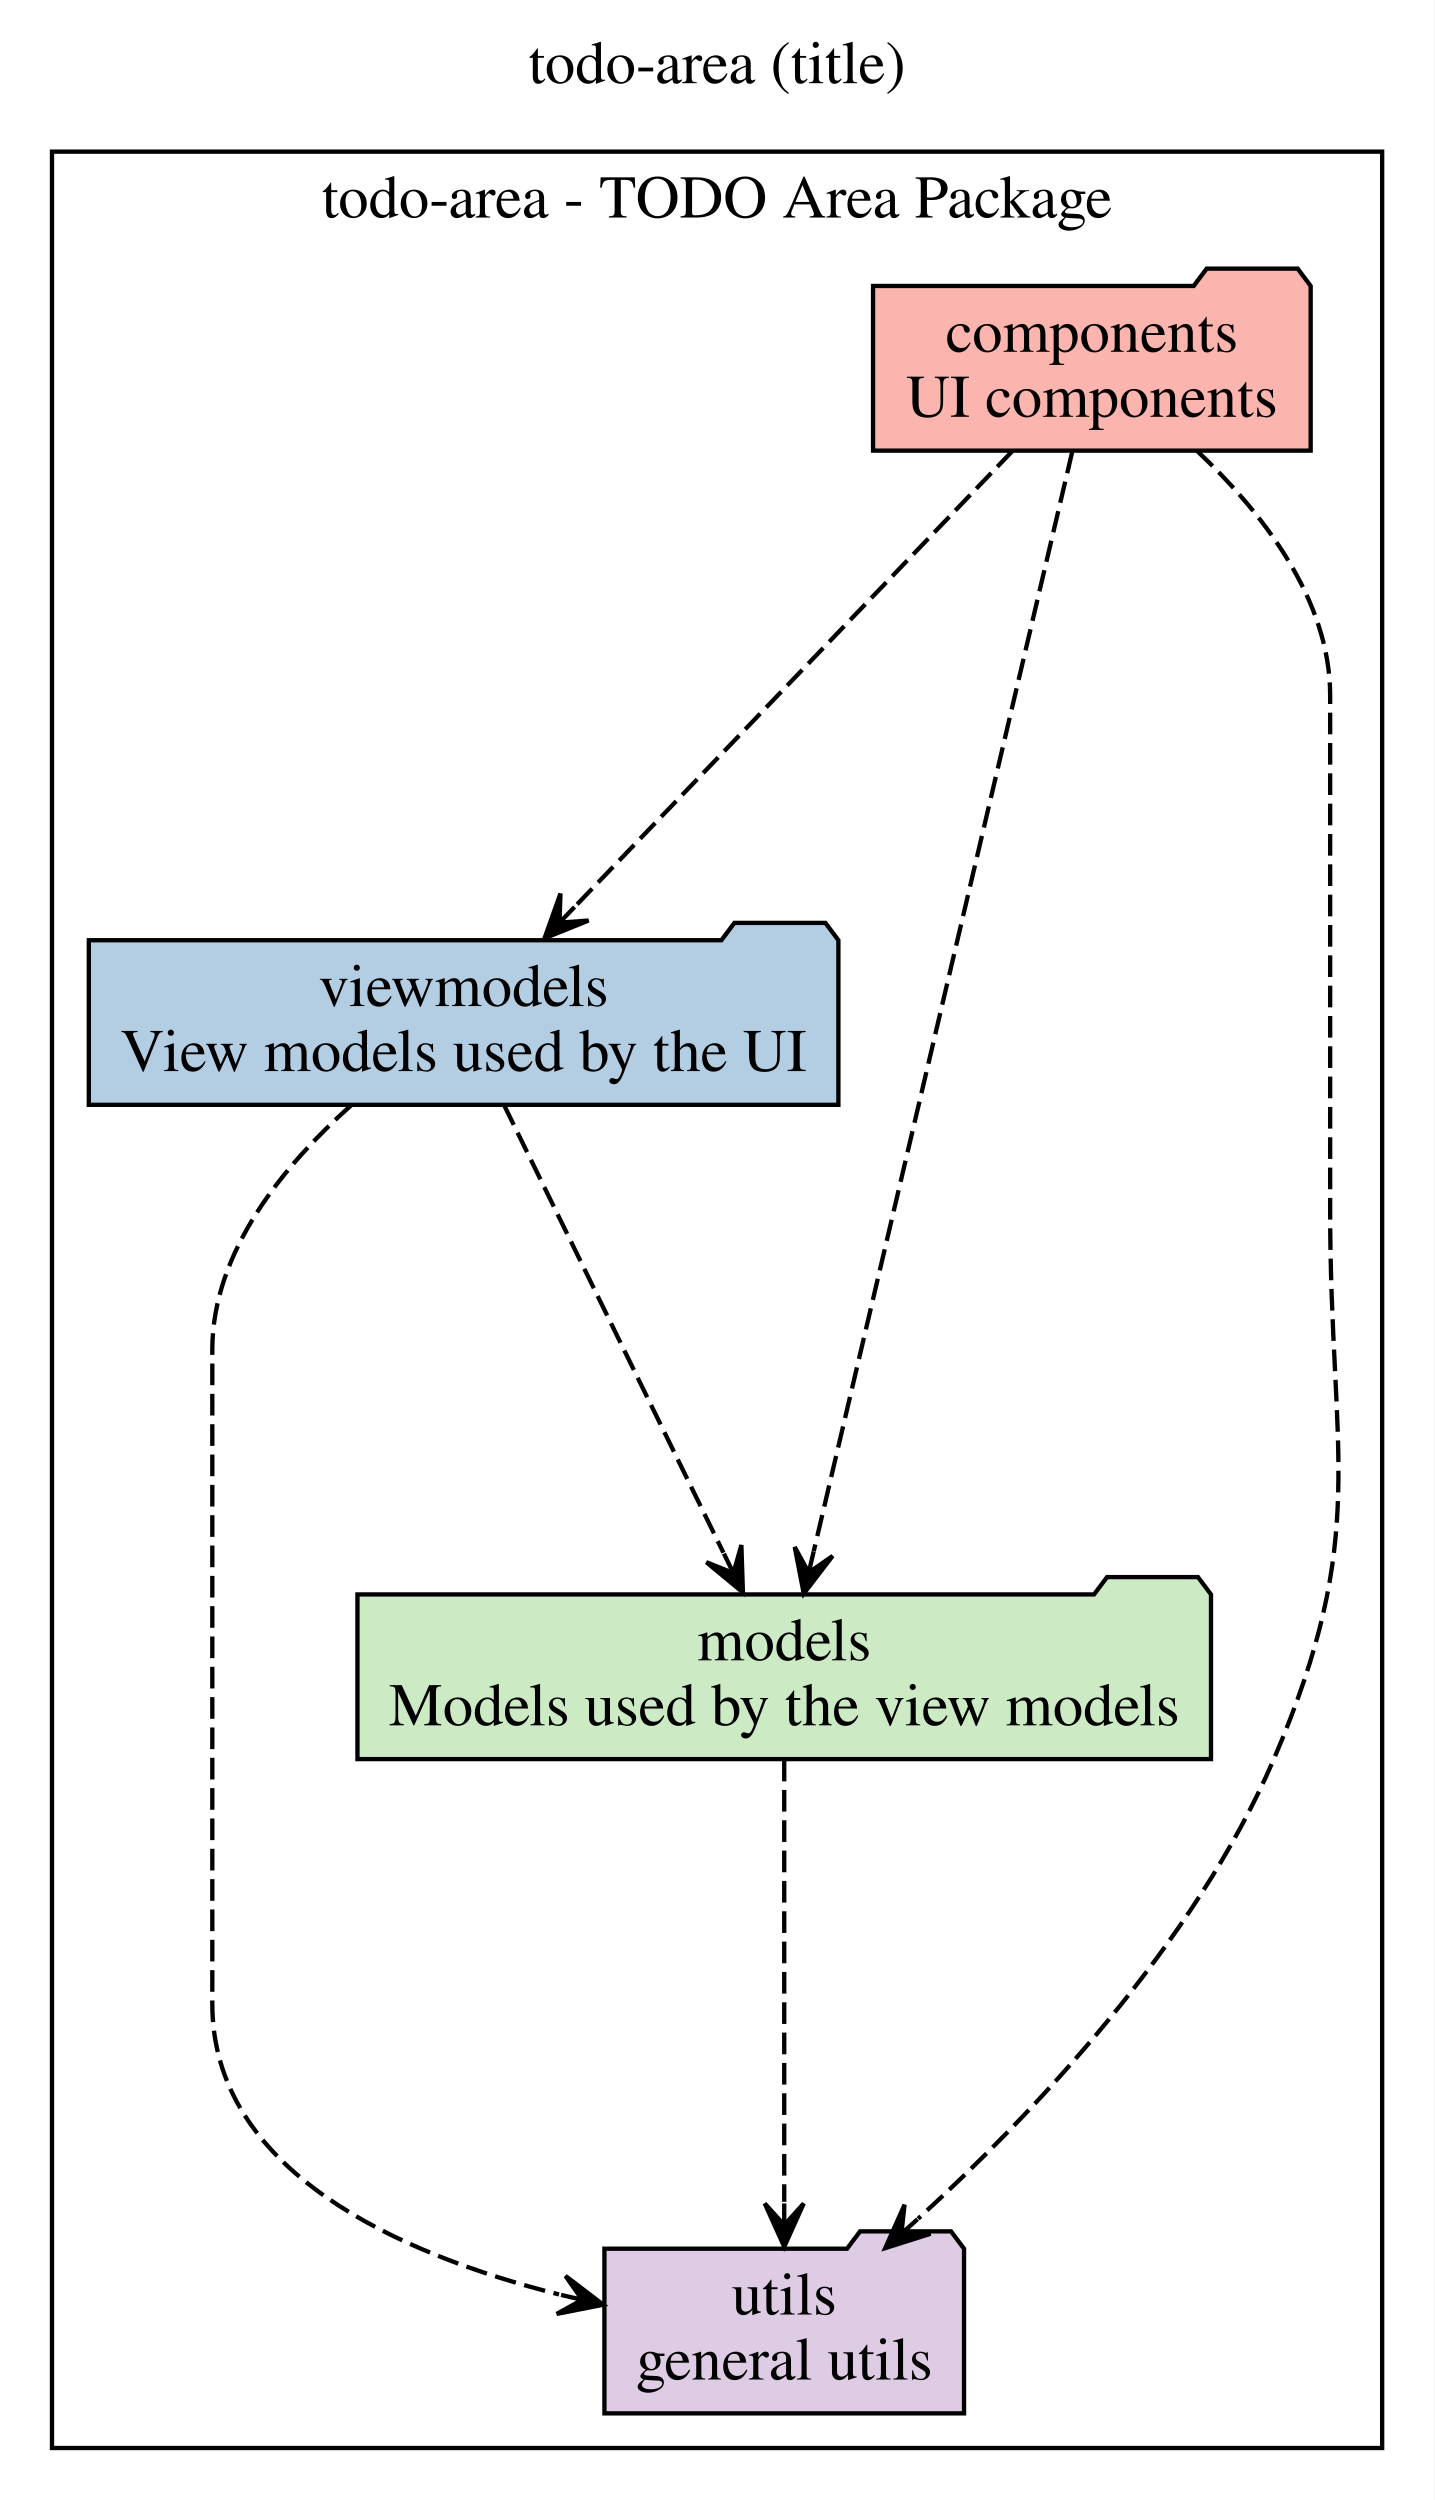
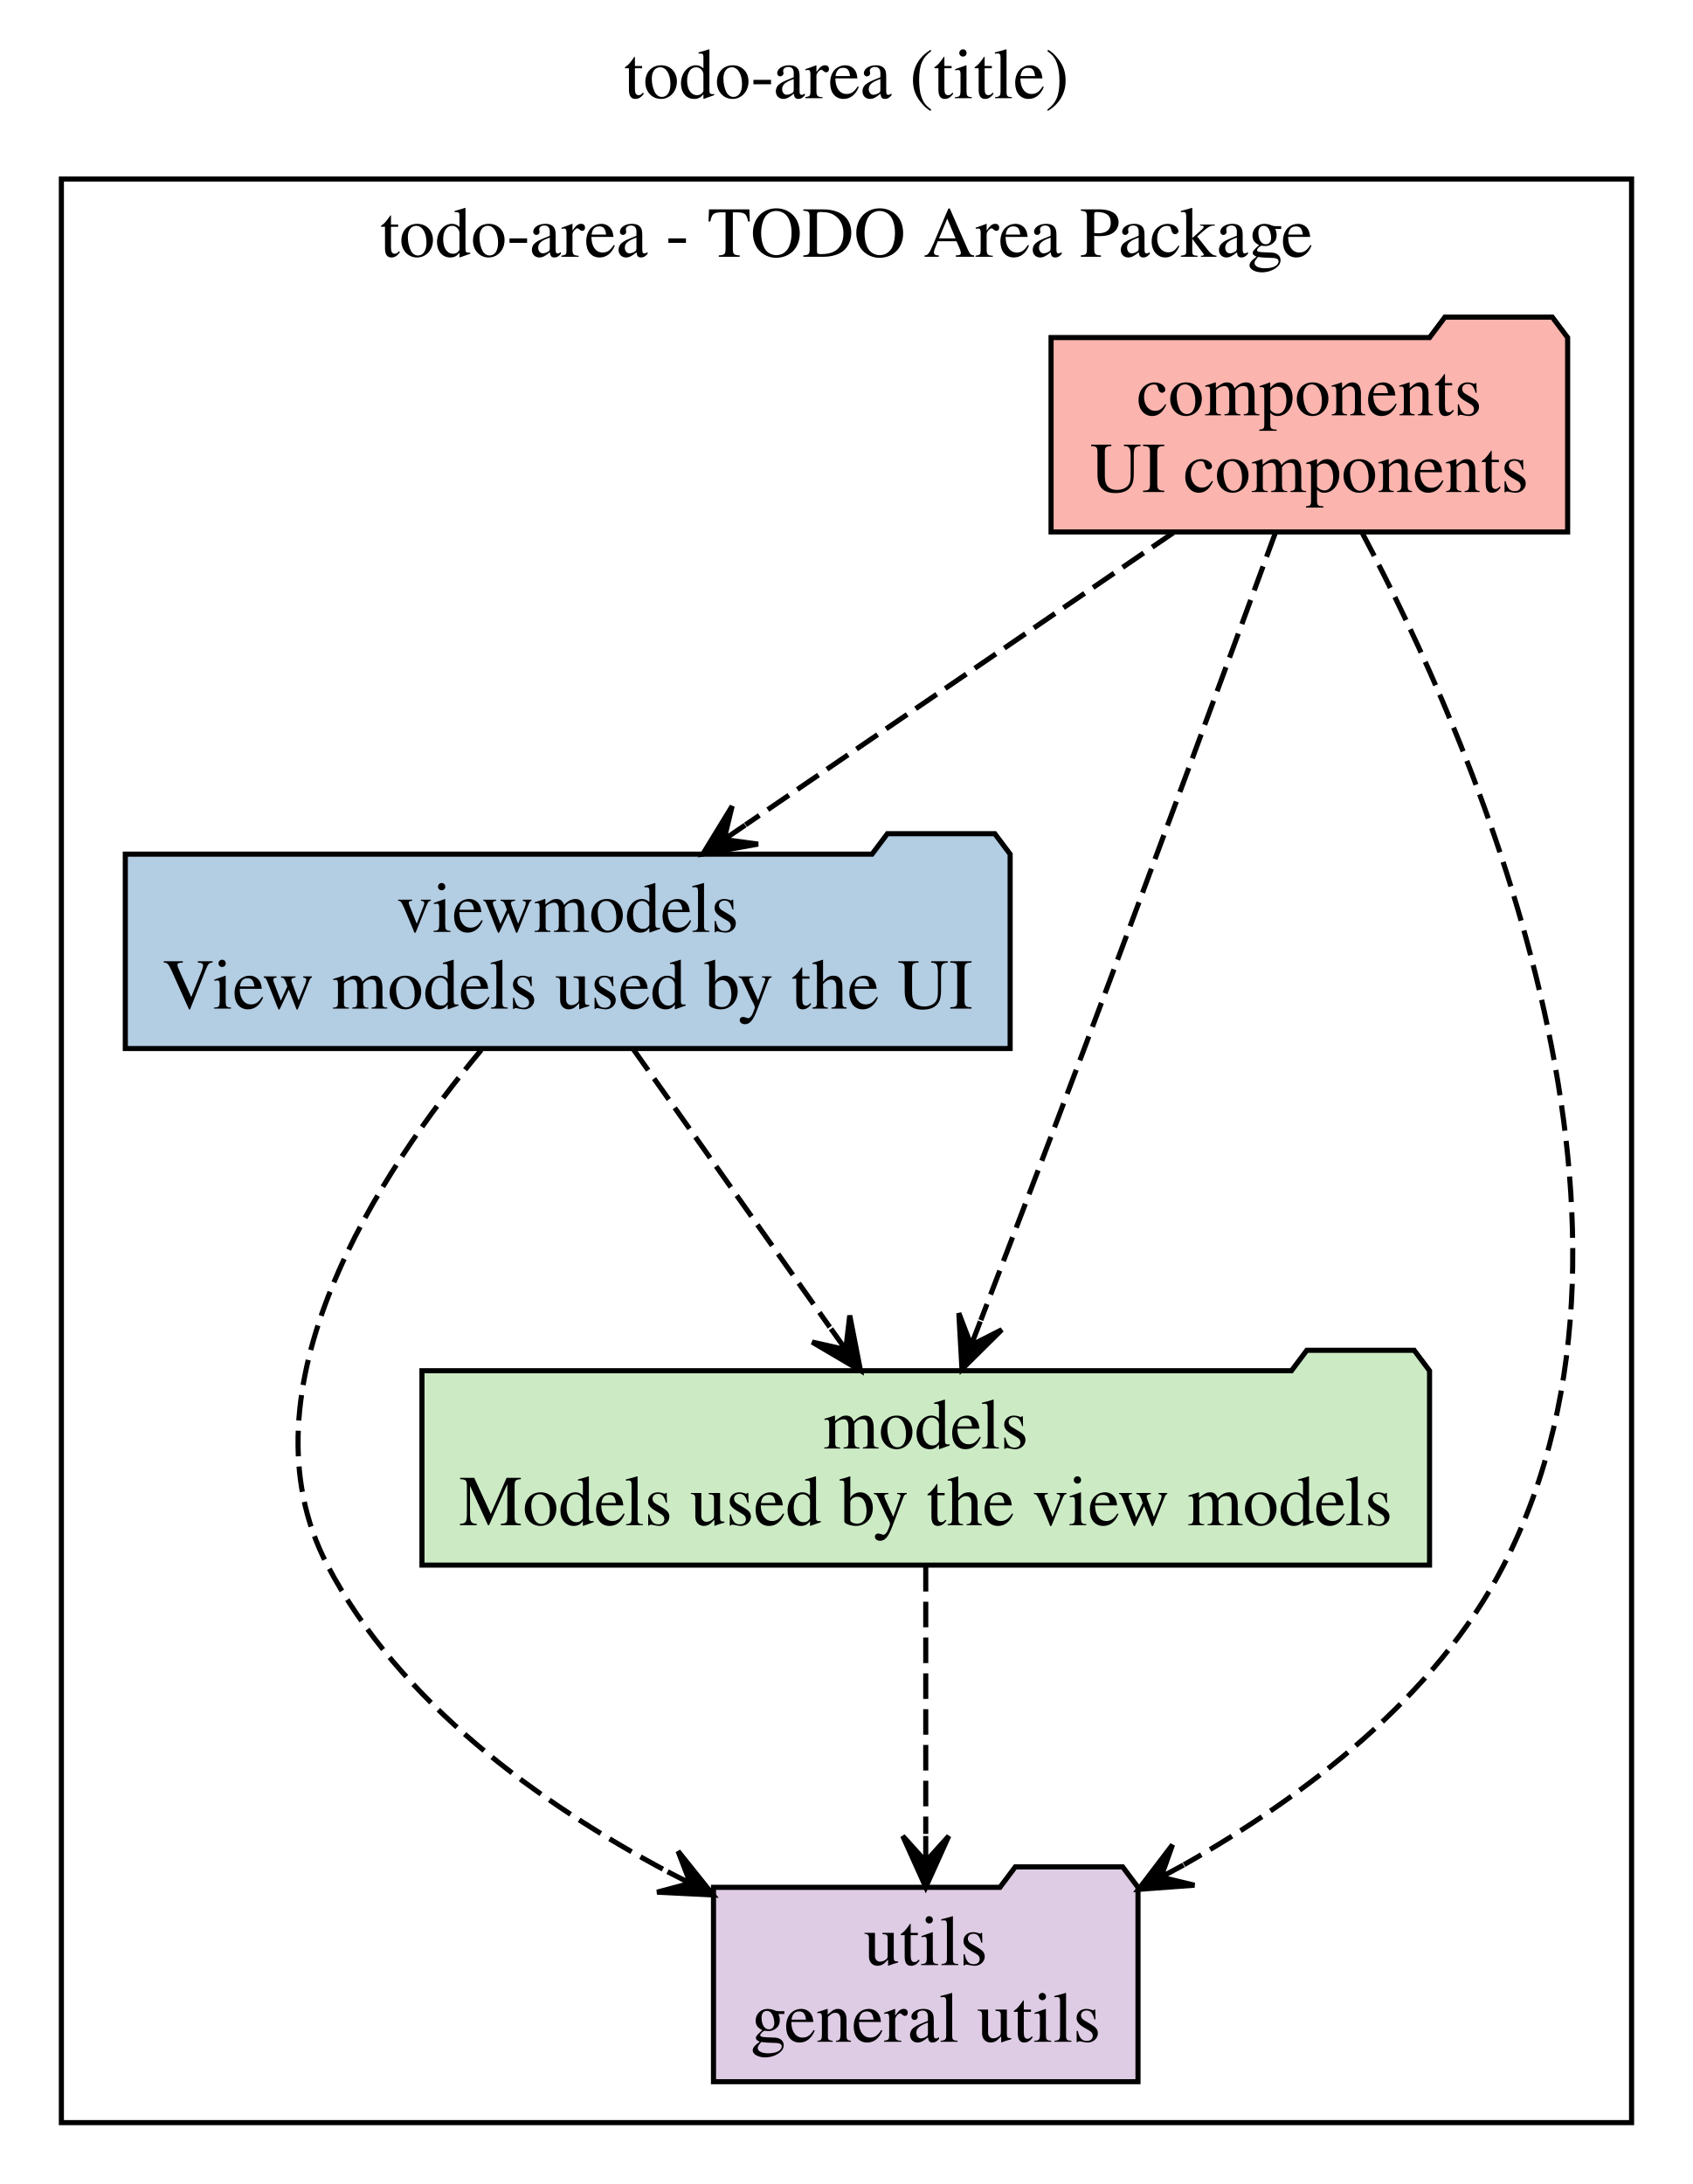
- <svg xmlns="http://www.w3.org/2000/svg" width="331pt" height="577pt" viewBox="0.00 0.00 331.00 577.00">
-   <g id="graph0" class="graph" transform="scale(1 1) rotate(0) translate(4 573)">
-     <polygon fill="#ffffff" stroke="transparent" points="-4,4 -4,-573 327,-573 327,4 -4,4" />
-     <text text-anchor="middle" x="161.5" y="-553.8" font-family="Times,serif" font-size="14.00" fill="#000000">todo-area (title)</text>
+ <svg xmlns="http://www.w3.org/2000/svg" width="331pt" height="427pt" viewBox="0.00 0.00 331.00 427.00">
+   <g id="graph0" class="graph" transform="scale(1 1) rotate(0) translate(4 423)">
+     <polygon fill="#ffffff" stroke="transparent" points="-4,4 -4,-423 327,-423 327,4 -4,4" />
+     <text text-anchor="middle" x="161.5" y="-403.8" font-family="Times,serif" font-size="14.00">todo-area (title)</text>
    <g id="clust1" class="cluster">
-       <polygon fill="#ffffff" stroke="#000000" points="8,-8 8,-538 315,-538 315,-8 8,-8" />
-       <text text-anchor="middle" x="161.5" y="-522.8" font-family="Times,serif" font-size="14.00" fill="#000000">todo-area - TODO Area Package</text>
+       <polygon fill="#ffffff" stroke="black" points="8,-8 8,-388 315,-388 315,-8 8,-8" />
+       <text text-anchor="middle" x="161.5" y="-372.8" font-family="Times,serif" font-size="14.00">todo-area - TODO Area Package</text>
    </g>
    <g id="node1" class="node">
-       <polygon fill="#fbb4ae" stroke="#000000" points="298.5,-507 295.5,-511 274.5,-511 271.5,-507 197.5,-507 197.5,-469 298.5,-469 298.5,-507" />
-       <text text-anchor="middle" x="248" y="-491.8" font-family="Times,serif" font-size="14.00" fill="#000000">components</text>
-       <text text-anchor="middle" x="248" y="-476.8" font-family="Times,serif" font-size="14.00" fill="#000000">UI components</text>
+       <polygon fill="#fbb4ae" stroke="black" points="302.5,-357 299.5,-361 278.5,-361 275.5,-357 201.5,-357 201.5,-319 302.5,-319 302.5,-357" />
+       <text text-anchor="middle" x="252" y="-341.8" font-family="Times,serif" font-size="14.00">components</text>
+       <text text-anchor="middle" x="252" y="-326.8" font-family="Times,serif" font-size="14.00">UI components</text>
    </g>
    <g id="node2" class="node">
-       <polygon fill="#b3cde3" stroke="#000000" points="189.5,-356 186.5,-360 165.5,-360 162.5,-356 16.5,-356 16.5,-318 189.5,-318 189.5,-356" />
-       <text text-anchor="middle" x="103" y="-340.8" font-family="Times,serif" font-size="14.00" fill="#000000">viewmodels</text>
-       <text text-anchor="middle" x="103" y="-325.8" font-family="Times,serif" font-size="14.00" fill="#000000">View models used by the UI</text>
+       <polygon fill="#b3cde3" stroke="black" points="193.5,-256 190.5,-260 169.5,-260 166.5,-256 20.5,-256 20.5,-218 193.5,-218 193.5,-256" />
+       <text text-anchor="middle" x="107" y="-240.8" font-family="Times,serif" font-size="14.00">viewmodels</text>
+       <text text-anchor="middle" x="107" y="-225.8" font-family="Times,serif" font-size="14.00">View models used by the UI</text>
    </g>
    <g id="edge1" class="edge">
-       <path fill="none" stroke="#000000" stroke-dasharray="5,2" d="M229.636,-468.876C204.064,-442.246 157.616,-393.876 128.64,-363.701" />
-       <polygon fill="#000000" stroke="#000000" points="121.673,-356.446 131.845,-360.542 125.136,-360.052 128.6,-363.659 128.6,-363.659 128.6,-363.659 125.136,-360.052 125.354,-366.776 121.673,-356.446 121.673,-356.446" />
-       <text text-anchor="middle" x="182" y="-408.8" font-family="Times,serif" font-size="14.00" fill="#000000"> </text>
+       <path fill="none" stroke="black" stroke-dasharray="5,2" d="M225.4,-318.84C201.9,-302.79 167.46,-279.28 141.77,-261.74" />
+       <polygon fill="black" stroke="black" points="133.43,-256.04 144.22,-257.97 137.56,-258.86 141.69,-261.68 141.69,-261.68 141.69,-261.68 137.56,-258.86 139.15,-265.4 133.43,-256.04 133.43,-256.04" />
+       <text text-anchor="middle" x="190" y="-283.8" font-family="Times,serif" font-size="14.00"> </text>
    </g>
    <g id="node3" class="node">
-       <polygon fill="#ccebc5" stroke="#000000" points="275.5,-205 272.5,-209 251.5,-209 248.5,-205 78.5,-205 78.5,-167 275.5,-167 275.5,-205" />
-       <text text-anchor="middle" x="177" y="-189.8" font-family="Times,serif" font-size="14.00" fill="#000000">models</text>
-       <text text-anchor="middle" x="177" y="-174.8" font-family="Times,serif" font-size="14.00" fill="#000000">Models used by the view models</text>
+       <polygon fill="#ccebc5" stroke="black" points="275.5,-155 272.5,-159 251.5,-159 248.5,-155 78.5,-155 78.5,-117 275.5,-117 275.5,-155" />
+       <text text-anchor="middle" x="177" y="-139.8" font-family="Times,serif" font-size="14.00">models</text>
+       <text text-anchor="middle" x="177" y="-124.8" font-family="Times,serif" font-size="14.00">Models used by the view models</text>
    </g>
    <g id="edge2" class="edge">
-       <path fill="none" stroke="#000000" stroke-dasharray="5,2" d="M243.451,-468.649C231.328,-417.085 198.193,-276.146 183.811,-214.973" />
-       <polygon fill="#000000" stroke="#000000" points="181.512,-205.19 188.181,-213.894 182.656,-210.057 183.8,-214.924 183.8,-214.924 183.8,-214.924 182.656,-210.057 179.42,-215.954 181.512,-205.19 181.512,-205.19" />
-       <text text-anchor="middle" x="218" y="-333.3" font-family="Times,serif" font-size="14.00" fill="#000000"> </text>
+       <path fill="none" stroke="black" stroke-dasharray="5,2" d="M245.36,-318.83C236.79,-295.47 221.42,-253.67 208,-218 201.35,-200.31 193.76,-180.5 187.77,-164.9" />
+       <polygon fill="black" stroke="black" points="184.08,-155.31 191.87,-163.03 185.87,-159.98 187.67,-164.65 187.67,-164.65 187.67,-164.65 185.87,-159.98 183.47,-166.26 184.08,-155.31 184.08,-155.31" />
+       <text text-anchor="middle" x="223" y="-233.3" font-family="Times,serif" font-size="14.00"> </text>
    </g>
    <g id="node4" class="node">
-       <polygon fill="#decbe4" stroke="#000000" points="218.5,-54 215.5,-58 194.5,-58 191.5,-54 135.5,-54 135.5,-16 218.5,-16 218.5,-54" />
-       <text text-anchor="middle" x="177" y="-38.8" font-family="Times,serif" font-size="14.00" fill="#000000">utils</text>
-       <text text-anchor="middle" x="177" y="-23.8" font-family="Times,serif" font-size="14.00" fill="#000000">general utils</text>
+       <polygon fill="#decbe4" stroke="black" points="218.5,-54 215.5,-58 194.5,-58 191.5,-54 135.5,-54 135.5,-16 218.5,-16 218.5,-54" />
+       <text text-anchor="middle" x="177" y="-38.8" font-family="Times,serif" font-size="14.00">utils</text>
+       <text text-anchor="middle" x="177" y="-23.8" font-family="Times,serif" font-size="14.00">general utils</text>
    </g>
    <g id="edge3" class="edge">
-       <path fill="none" stroke="#000000" stroke-dasharray="5,2" d="M272.284,-468.929C287.018,-455.07 303,-434.879 303,-412.5 303,-412.5 303,-412.5 303,-293.5 303,-236.982 312.28,-218.942 290,-167 271.708,-124.356 234.603,-85.303 207.895,-60.921" />
-       <polygon fill="#000000" stroke="#000000" points="200.319,-54.14 210.771,-57.455 204.044,-57.474 207.77,-60.809 207.77,-60.809 207.77,-60.809 204.044,-57.474 204.769,-64.162 200.319,-54.14 200.319,-54.14" />
-       <text text-anchor="middle" x="306" y="-257.8" font-family="Times,serif" font-size="14.00" fill="#000000"> </text>
+       <path fill="none" stroke="black" stroke-dasharray="5,2" d="M262.37,-318.75C283.15,-279.54 325.06,-185.27 290,-117 276.75,-91.2 251.05,-71.78 227.5,-58.43" />
+       <polygon fill="black" stroke="black" points="218.61,-53.61 229.54,-54.42 223,-55.99 227.4,-58.37 227.4,-58.37 227.4,-58.37 223,-55.99 225.25,-62.33 218.61,-53.61 218.61,-53.61" />
+       <text text-anchor="middle" x="305" y="-182.8" font-family="Times,serif" font-size="14.00"> </text>
    </g>
    <g id="edge4" class="edge">
-       <path fill="none" stroke="#000000" stroke-dasharray="5,2" d="M112.372,-317.876C125.146,-291.81 148.127,-244.916 162.963,-214.643" />
-       <polygon fill="#000000" stroke="#000000" points="167.47,-205.446 167.11,-216.406 165.27,-209.936 163.07,-214.426 163.07,-214.426 163.07,-214.426 165.27,-209.936 159.029,-212.445 167.47,-205.446 167.47,-205.446" />
-       <text text-anchor="middle" x="144" y="-257.8" font-family="Times,serif" font-size="14.00" fill="#000000"> </text>
+       <path fill="none" stroke="black" stroke-dasharray="5,2" d="M119.84,-217.84C130.59,-202.63 146.09,-180.71 158.24,-163.53" />
+       <polygon fill="black" stroke="black" points="164.24,-155.04 162.14,-165.81 161.36,-159.13 158.47,-163.21 158.47,-163.21 158.47,-163.21 161.36,-159.13 154.79,-160.61 164.24,-155.04 164.24,-155.04" />
+       <text text-anchor="middle" x="148" y="-182.8" font-family="Times,serif" font-size="14.00"> </text>
    </g>
    <g id="edge5" class="edge">
-       <path fill="none" stroke="#000000" stroke-dasharray="5,2" d="M77.054,-317.904C61.611,-304.175 45,-284.145 45,-261.5 45,-261.5 45,-261.5 45,-110.5 45,-71.889 88.081,-52.753 125.02,-43.442" />
-       <polygon fill="#000000" stroke="#000000" points="135.234,-41.068 126.513,-47.715 130.364,-42.2 125.494,-43.332 125.494,-43.332 125.494,-43.332 130.364,-42.2 124.475,-38.949 135.234,-41.068 135.234,-41.068" />
-       <text text-anchor="middle" x="47" y="-182.3" font-family="Times,serif" font-size="14.00" fill="#000000"> </text>
+       <path fill="none" stroke="black" stroke-dasharray="5,2" d="M90.1,-217.73C70.22,-193.91 42.06,-151.24 60,-117 74.09,-90.1 101.62,-70.36 126.44,-57.11" />
+       <polygon fill="black" stroke="black" points="135.43,-52.51 128.57,-61.07 130.97,-54.79 126.52,-57.06 126.52,-57.06 126.52,-57.06 130.97,-54.79 124.47,-53.06 135.43,-52.51 135.43,-52.51" />
+       <text text-anchor="middle" x="62" y="-132.3" font-family="Times,serif" font-size="14.00"> </text>
    </g>
    <g id="edge6" class="edge">
-       <path fill="none" stroke="#000000" stroke-dasharray="5,2" d="M177,-166.876C177,-141.148 177,-95.13 177,-64.831" />
-       <polygon fill="#000000" stroke="#000000" points="177,-54.446 181.5,-64.446 177,-59.446 177,-64.446 177,-64.446 177,-64.446 177,-59.446 172.5,-64.446 177,-54.446 177,-54.446" />
-       <text text-anchor="middle" x="179" y="-106.8" font-family="Times,serif" font-size="14.00" fill="#000000"> </text>
+       <path fill="none" stroke="black" stroke-dasharray="5,2" d="M177,-116.84C177,-102.19 177,-81.31 177,-64.44" />
+       <polygon fill="black" stroke="black" points="177,-54.04 181.5,-64.04 177,-59.04 177,-64.04 177,-64.04 177,-64.04 177,-59.04 172.5,-64.04 177,-54.04 177,-54.04" />
+       <text text-anchor="middle" x="179" y="-81.8" font-family="Times,serif" font-size="14.00"> </text>
    </g>
  </g>
</svg>
